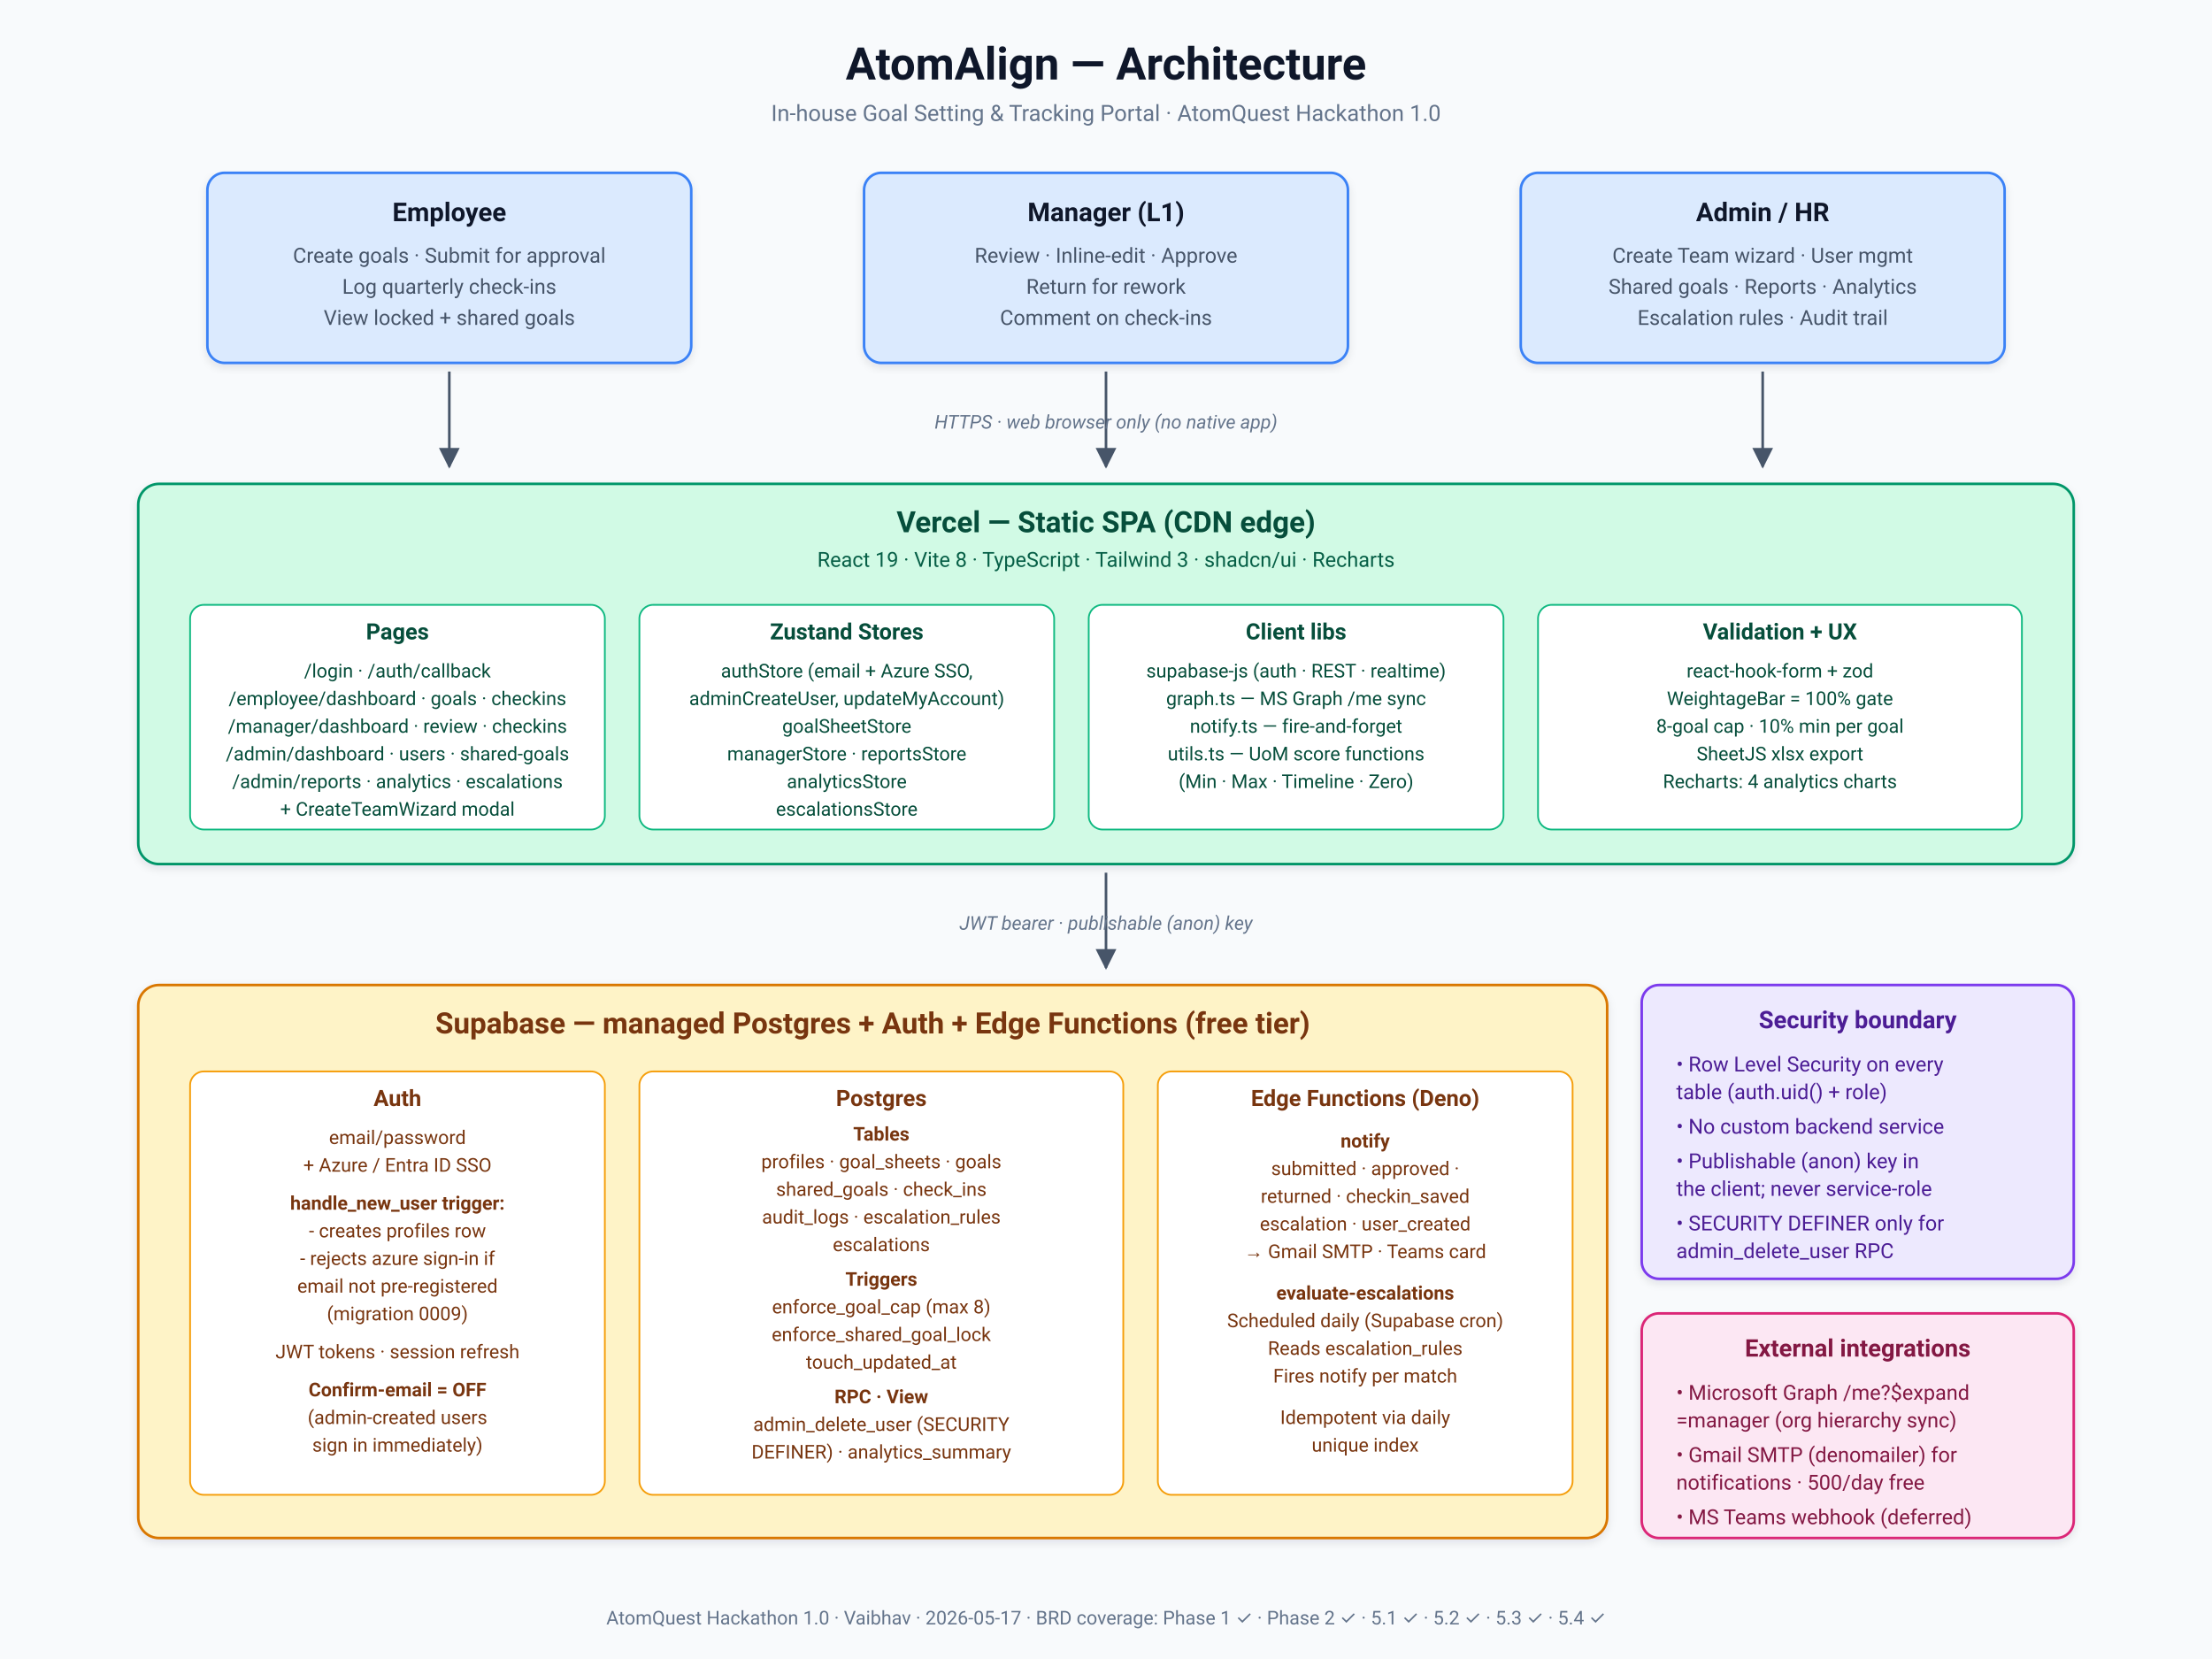
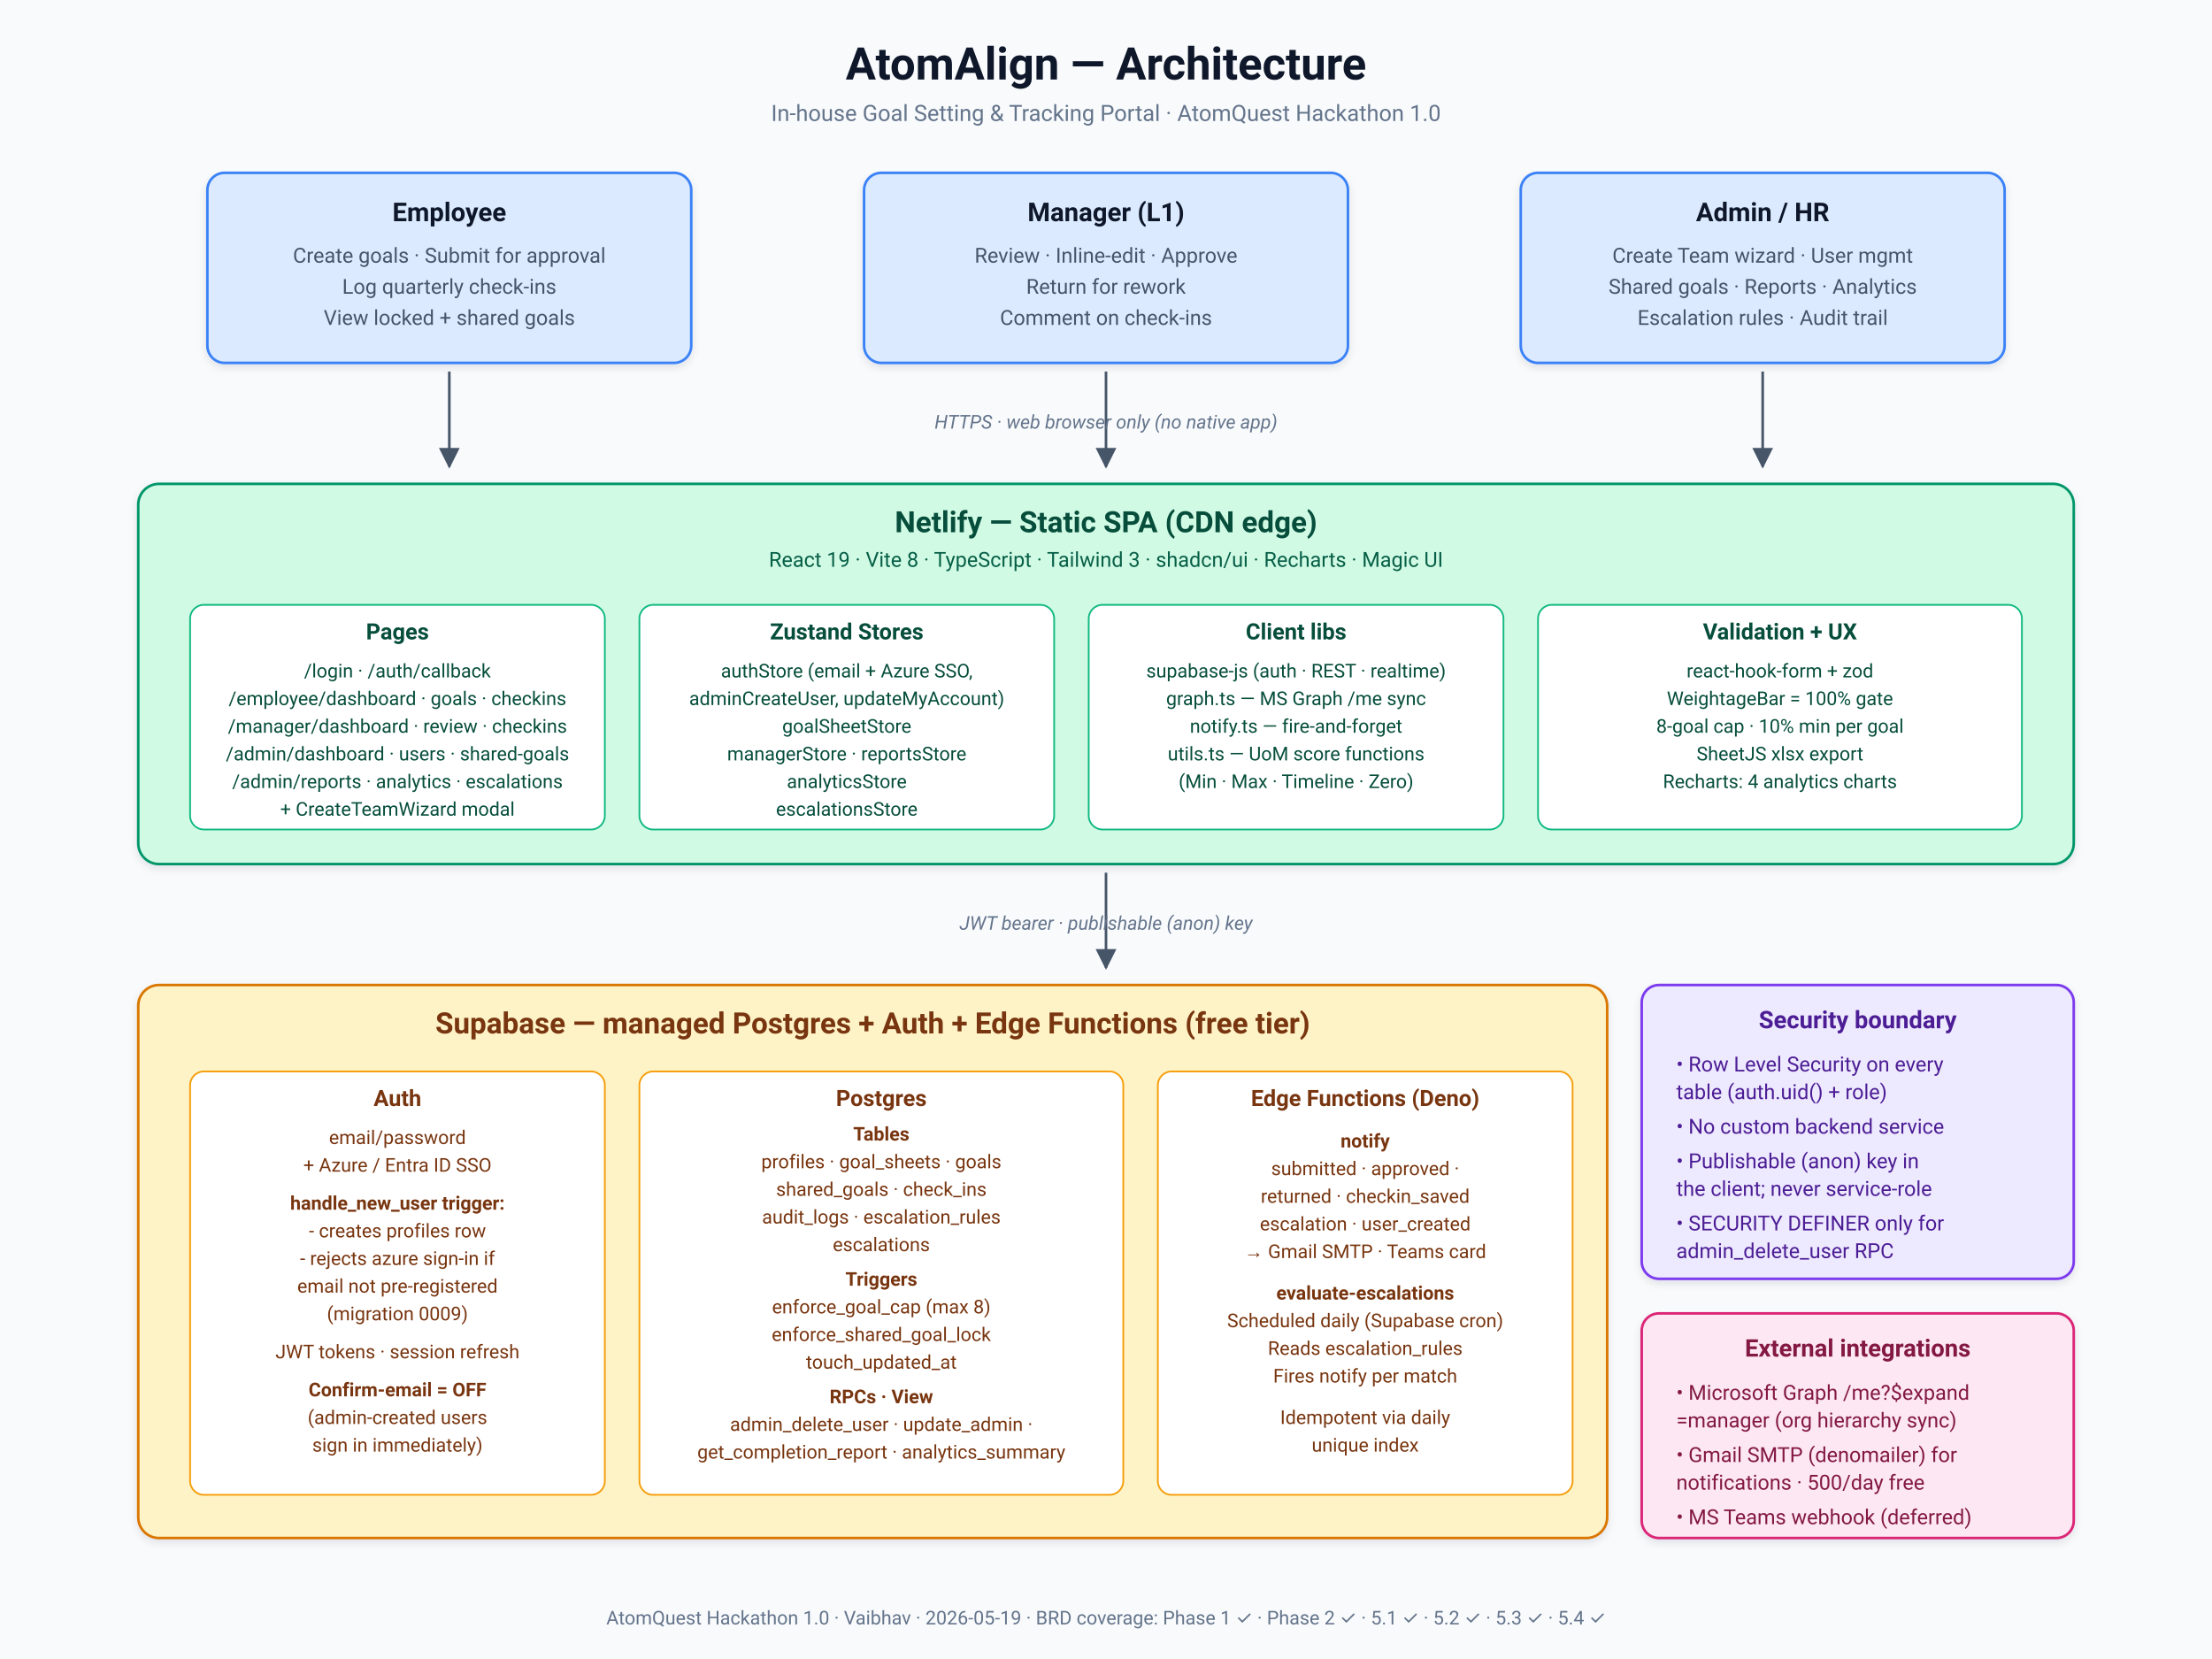
<svg xmlns="http://www.w3.org/2000/svg" viewBox="0 0 1280 960" width="1280" height="960" font-family="-apple-system, Segoe UI, Roboto, Arial, sans-serif">
  <defs>
    <marker id="arrow" viewBox="0 0 10 10" refX="9" refY="5" markerWidth="8" markerHeight="8" orient="auto-start-reverse">
      <path d="M0,0 L10,5 L0,10 z" fill="#475569" />
    </marker>
    <filter id="shadow" x="-2%" y="-2%" width="104%" height="108%">
      <feDropShadow dx="0" dy="2" stdDeviation="2.5" flood-color="#0f172a" flood-opacity="0.10" />
    </filter>
  </defs>
  <rect width="1280" height="960" fill="#f8fafc" />
  <text x="640" y="46" text-anchor="middle" font-size="26" font-weight="700" fill="#0f172a">AtomAlign — Architecture</text>
  <text x="640" y="70" text-anchor="middle" font-size="13" fill="#64748b">In-house Goal Setting &amp; Tracking Portal · AtomQuest Hackathon 1.0</text>
  <g font-size="13" fill="#0f172a">
    <rect x="120" y="100" width="280" height="110" rx="10" fill="#dbeafe" stroke="#3b82f6" stroke-width="1.5" filter="url(#shadow)" />
    <text x="260" y="128" text-anchor="middle" font-size="15" font-weight="700">Employee</text>
    <text x="260" y="152" text-anchor="middle" font-size="12" fill="#475569">Create goals · Submit for approval</text>
    <text x="260" y="170" text-anchor="middle" font-size="12" fill="#475569">Log quarterly check-ins</text>
    <text x="260" y="188" text-anchor="middle" font-size="12" fill="#475569">View locked + shared goals</text>
    <rect x="500" y="100" width="280" height="110" rx="10" fill="#dbeafe" stroke="#3b82f6" stroke-width="1.5" filter="url(#shadow)" />
    <text x="640" y="128" text-anchor="middle" font-size="15" font-weight="700">Manager (L1)</text>
    <text x="640" y="152" text-anchor="middle" font-size="12" fill="#475569">Review · Inline-edit · Approve</text>
    <text x="640" y="170" text-anchor="middle" font-size="12" fill="#475569">Return for rework</text>
    <text x="640" y="188" text-anchor="middle" font-size="12" fill="#475569">Comment on check-ins</text>
    <rect x="880" y="100" width="280" height="110" rx="10" fill="#dbeafe" stroke="#3b82f6" stroke-width="1.5" filter="url(#shadow)" />
    <text x="1020" y="128" text-anchor="middle" font-size="15" font-weight="700">Admin / HR</text>
    <text x="1020" y="152" text-anchor="middle" font-size="12" fill="#475569">Create Team wizard · User mgmt</text>
    <text x="1020" y="170" text-anchor="middle" font-size="12" fill="#475569">Shared goals · Reports · Analytics</text>
    <text x="1020" y="188" text-anchor="middle" font-size="12" fill="#475569">Escalation rules · Audit trail</text>
  </g>
  <g stroke="#475569" stroke-width="1.5" fill="none" marker-end="url(#arrow)">
    <path d="M 260 215 L 260 270" />
    <path d="M 640 215 L 640 270" />
    <path d="M 1020 215 L 1020 270" />
  </g>
  <text x="640" y="248" text-anchor="middle" font-size="11" fill="#64748b" font-style="italic">HTTPS · web browser only (no native app)</text>
  <g>
    <rect x="80" y="280" width="1120" height="220" rx="12" fill="#d1fae5" stroke="#059669" stroke-width="1.5" filter="url(#shadow)" />
-     <text x="640" y="308" text-anchor="middle" font-size="17" font-weight="700" fill="#064e3b">Vercel — Static SPA (CDN edge)</text>
-     <text x="640" y="328" text-anchor="middle" font-size="12" fill="#065f46">React 19 · Vite 8 · TypeScript · Tailwind 3 · shadcn/ui · Recharts</text>
+     <text x="640" y="308" text-anchor="middle" font-size="17" font-weight="700" fill="#064e3b">Netlify — Static SPA (CDN edge)</text>
+     <text x="640" y="328" text-anchor="middle" font-size="12" fill="#065f46">React 19 · Vite 8 · TypeScript · Tailwind 3 · shadcn/ui · Recharts · Magic UI</text>
    <g font-size="11" fill="#064e3b">
      <rect x="110" y="350" width="240" height="130" rx="8" fill="#ffffff" stroke="#10b981" stroke-width="1" />
      <text x="230" y="370" text-anchor="middle" font-size="13" font-weight="700">Pages</text>
      <text x="230" y="392" text-anchor="middle">/login · /auth/callback</text>
      <text x="230" y="408" text-anchor="middle">/employee/dashboard · goals · checkins</text>
      <text x="230" y="424" text-anchor="middle">/manager/dashboard · review · checkins</text>
      <text x="230" y="440" text-anchor="middle">/admin/dashboard · users · shared-goals</text>
      <text x="230" y="456" text-anchor="middle">/admin/reports · analytics · escalations</text>
      <text x="230" y="472" text-anchor="middle">+ CreateTeamWizard modal</text>
      <rect x="370" y="350" width="240" height="130" rx="8" fill="#ffffff" stroke="#10b981" stroke-width="1" />
      <text x="490" y="370" text-anchor="middle" font-size="13" font-weight="700">Zustand Stores</text>
      <text x="490" y="392" text-anchor="middle">authStore (email + Azure SSO,</text>
      <text x="490" y="408" text-anchor="middle">adminCreateUser, updateMyAccount)</text>
      <text x="490" y="424" text-anchor="middle">goalSheetStore</text>
      <text x="490" y="440" text-anchor="middle">managerStore · reportsStore</text>
      <text x="490" y="456" text-anchor="middle">analyticsStore</text>
      <text x="490" y="472" text-anchor="middle">escalationsStore</text>
      <rect x="630" y="350" width="240" height="130" rx="8" fill="#ffffff" stroke="#10b981" stroke-width="1" />
      <text x="750" y="370" text-anchor="middle" font-size="13" font-weight="700">Client libs</text>
      <text x="750" y="392" text-anchor="middle">supabase-js (auth · REST · realtime)</text>
      <text x="750" y="408" text-anchor="middle">graph.ts — MS Graph /me sync</text>
      <text x="750" y="424" text-anchor="middle">notify.ts — fire-and-forget</text>
      <text x="750" y="440" text-anchor="middle">utils.ts — UoM score functions</text>
      <text x="750" y="456" text-anchor="middle">(Min · Max · Timeline · Zero)</text>
      <rect x="890" y="350" width="280" height="130" rx="8" fill="#ffffff" stroke="#10b981" stroke-width="1" />
      <text x="1030" y="370" text-anchor="middle" font-size="13" font-weight="700">Validation + UX</text>
      <text x="1030" y="392" text-anchor="middle">react-hook-form + zod</text>
      <text x="1030" y="408" text-anchor="middle">WeightageBar = 100% gate</text>
      <text x="1030" y="424" text-anchor="middle">8-goal cap · 10% min per goal</text>
      <text x="1030" y="440" text-anchor="middle">SheetJS xlsx export</text>
      <text x="1030" y="456" text-anchor="middle">Recharts: 4 analytics charts</text>
    </g>
  </g>
  <g stroke="#475569" stroke-width="1.5" fill="none" marker-end="url(#arrow)">
    <path d="M 640 505 L 640 560" />
  </g>
  <text x="640" y="538" text-anchor="middle" font-size="11" fill="#64748b" font-style="italic">JWT bearer · publishable (anon) key</text>
  <g>
    <rect x="80" y="570" width="850" height="320" rx="12" fill="#fef3c7" stroke="#d97706" stroke-width="1.5" filter="url(#shadow)" />
    <text x="505" y="598" text-anchor="middle" font-size="17" font-weight="700" fill="#78350f">Supabase — managed Postgres + Auth + Edge Functions (free tier)</text>
    <g font-size="11" fill="#78350f">
      <rect x="110" y="620" width="240" height="245" rx="8" fill="#ffffff" stroke="#f59e0b" stroke-width="1" />
      <text x="230" y="640" text-anchor="middle" font-size="13" font-weight="700">Auth</text>
      <text x="230" y="662" text-anchor="middle">email/password</text>
      <text x="230" y="678" text-anchor="middle">+ Azure / Entra ID SSO</text>
      <text x="230" y="700" text-anchor="middle" font-weight="600">handle_new_user trigger:</text>
      <text x="230" y="716" text-anchor="middle">- creates profiles row</text>
      <text x="230" y="732" text-anchor="middle">- rejects azure sign-in if</text>
      <text x="230" y="748" text-anchor="middle">  email not pre-registered</text>
      <text x="230" y="764" text-anchor="middle">  (migration 0009)</text>
      <text x="230" y="786" text-anchor="middle">JWT tokens · session refresh</text>
      <text x="230" y="808" text-anchor="middle" font-weight="600">Confirm-email = OFF</text>
      <text x="230" y="824" text-anchor="middle">(admin-created users</text>
      <text x="230" y="840" text-anchor="middle">sign in immediately)</text>
      <rect x="370" y="620" width="280" height="245" rx="8" fill="#ffffff" stroke="#f59e0b" stroke-width="1" />
      <text x="510" y="640" text-anchor="middle" font-size="13" font-weight="700">Postgres</text>
      <text x="510" y="660" text-anchor="middle" font-weight="600">Tables</text>
      <text x="510" y="676" text-anchor="middle">profiles · goal_sheets · goals</text>
      <text x="510" y="692" text-anchor="middle">shared_goals · check_ins</text>
      <text x="510" y="708" text-anchor="middle">audit_logs · escalation_rules</text>
      <text x="510" y="724" text-anchor="middle">escalations</text>
      <text x="510" y="744" text-anchor="middle" font-weight="600">Triggers</text>
      <text x="510" y="760" text-anchor="middle">enforce_goal_cap (max 8)</text>
      <text x="510" y="776" text-anchor="middle">enforce_shared_goal_lock</text>
      <text x="510" y="792" text-anchor="middle">touch_updated_at</text>
-       <text x="510" y="812" text-anchor="middle" font-weight="600">RPC · View</text>
-       <text x="510" y="828" text-anchor="middle">admin_delete_user (SECURITY</text>
-       <text x="510" y="844" text-anchor="middle">DEFINER) · analytics_summary</text>
+       <text x="510" y="812" text-anchor="middle" font-weight="600">RPCs · View</text>
+       <text x="510" y="828" text-anchor="middle">admin_delete_user · update_admin ·</text>
+       <text x="510" y="844" text-anchor="middle">get_completion_report · analytics_summary</text>
      <rect x="670" y="620" width="240" height="245" rx="8" fill="#ffffff" stroke="#f59e0b" stroke-width="1" />
      <text x="790" y="640" text-anchor="middle" font-size="13" font-weight="700">Edge Functions (Deno)</text>
      <text x="790" y="664" text-anchor="middle" font-weight="600">notify</text>
      <text x="790" y="680" text-anchor="middle">submitted · approved ·</text>
      <text x="790" y="696" text-anchor="middle">returned · checkin_saved</text>
      <text x="790" y="712" text-anchor="middle">escalation · user_created</text>
      <text x="790" y="728" text-anchor="middle">→ Gmail SMTP · Teams card</text>
      <text x="790" y="752" text-anchor="middle" font-weight="600">evaluate-escalations</text>
      <text x="790" y="768" text-anchor="middle">Scheduled daily (Supabase cron)</text>
      <text x="790" y="784" text-anchor="middle">Reads escalation_rules</text>
      <text x="790" y="800" text-anchor="middle">Fires notify per match</text>
      <text x="790" y="824" text-anchor="middle">Idempotent via daily</text>
      <text x="790" y="840" text-anchor="middle">unique index</text>
    </g>
  </g>
  <g>
    <rect x="950" y="570" width="250" height="170" rx="10" fill="#ede9fe" stroke="#7c3aed" stroke-width="1.5" filter="url(#shadow)" />
    <text x="1075" y="595" text-anchor="middle" font-size="14" font-weight="700" fill="#4c1d95">Security boundary</text>
    <g font-size="12" fill="#4c1d95">
      <text x="970" y="620">• Row Level Security on every</text>
      <text x="970" y="636">  table (auth.uid() + role)</text>
      <text x="970" y="656">• No custom backend service</text>
      <text x="970" y="676">• Publishable (anon) key in</text>
      <text x="970" y="692">  the client; never service-role</text>
      <text x="970" y="712">• SECURITY DEFINER only for</text>
      <text x="970" y="728">  admin_delete_user RPC</text>
    </g>
    <rect x="950" y="760" width="250" height="130" rx="10" fill="#fce7f3" stroke="#db2777" stroke-width="1.5" filter="url(#shadow)" />
    <text x="1075" y="785" text-anchor="middle" font-size="14" font-weight="700" fill="#831843">External integrations</text>
    <g font-size="12" fill="#831843">
      <text x="970" y="810">• Microsoft Graph /me?$expand</text>
      <text x="970" y="826">  =manager (org hierarchy sync)</text>
      <text x="970" y="846">• Gmail SMTP (denomailer) for</text>
      <text x="970" y="862">  notifications · 500/day free</text>
      <text x="970" y="882">• MS Teams webhook (deferred)</text>
    </g>
  </g>
-   <text x="640" y="940" text-anchor="middle" font-size="11" fill="#64748b">AtomQuest Hackathon 1.0 · Vaibhav · 2026-05-17 · BRD coverage: Phase 1 ✓ · Phase 2 ✓ · 5.1 ✓ · 5.2 ✓ · 5.3 ✓ · 5.4 ✓</text>
+   <text x="640" y="940" text-anchor="middle" font-size="11" fill="#64748b">AtomQuest Hackathon 1.0 · Vaibhav · 2026-05-19 · BRD coverage: Phase 1 ✓ · Phase 2 ✓ · 5.1 ✓ · 5.2 ✓ · 5.3 ✓ · 5.4 ✓</text>
</svg>
